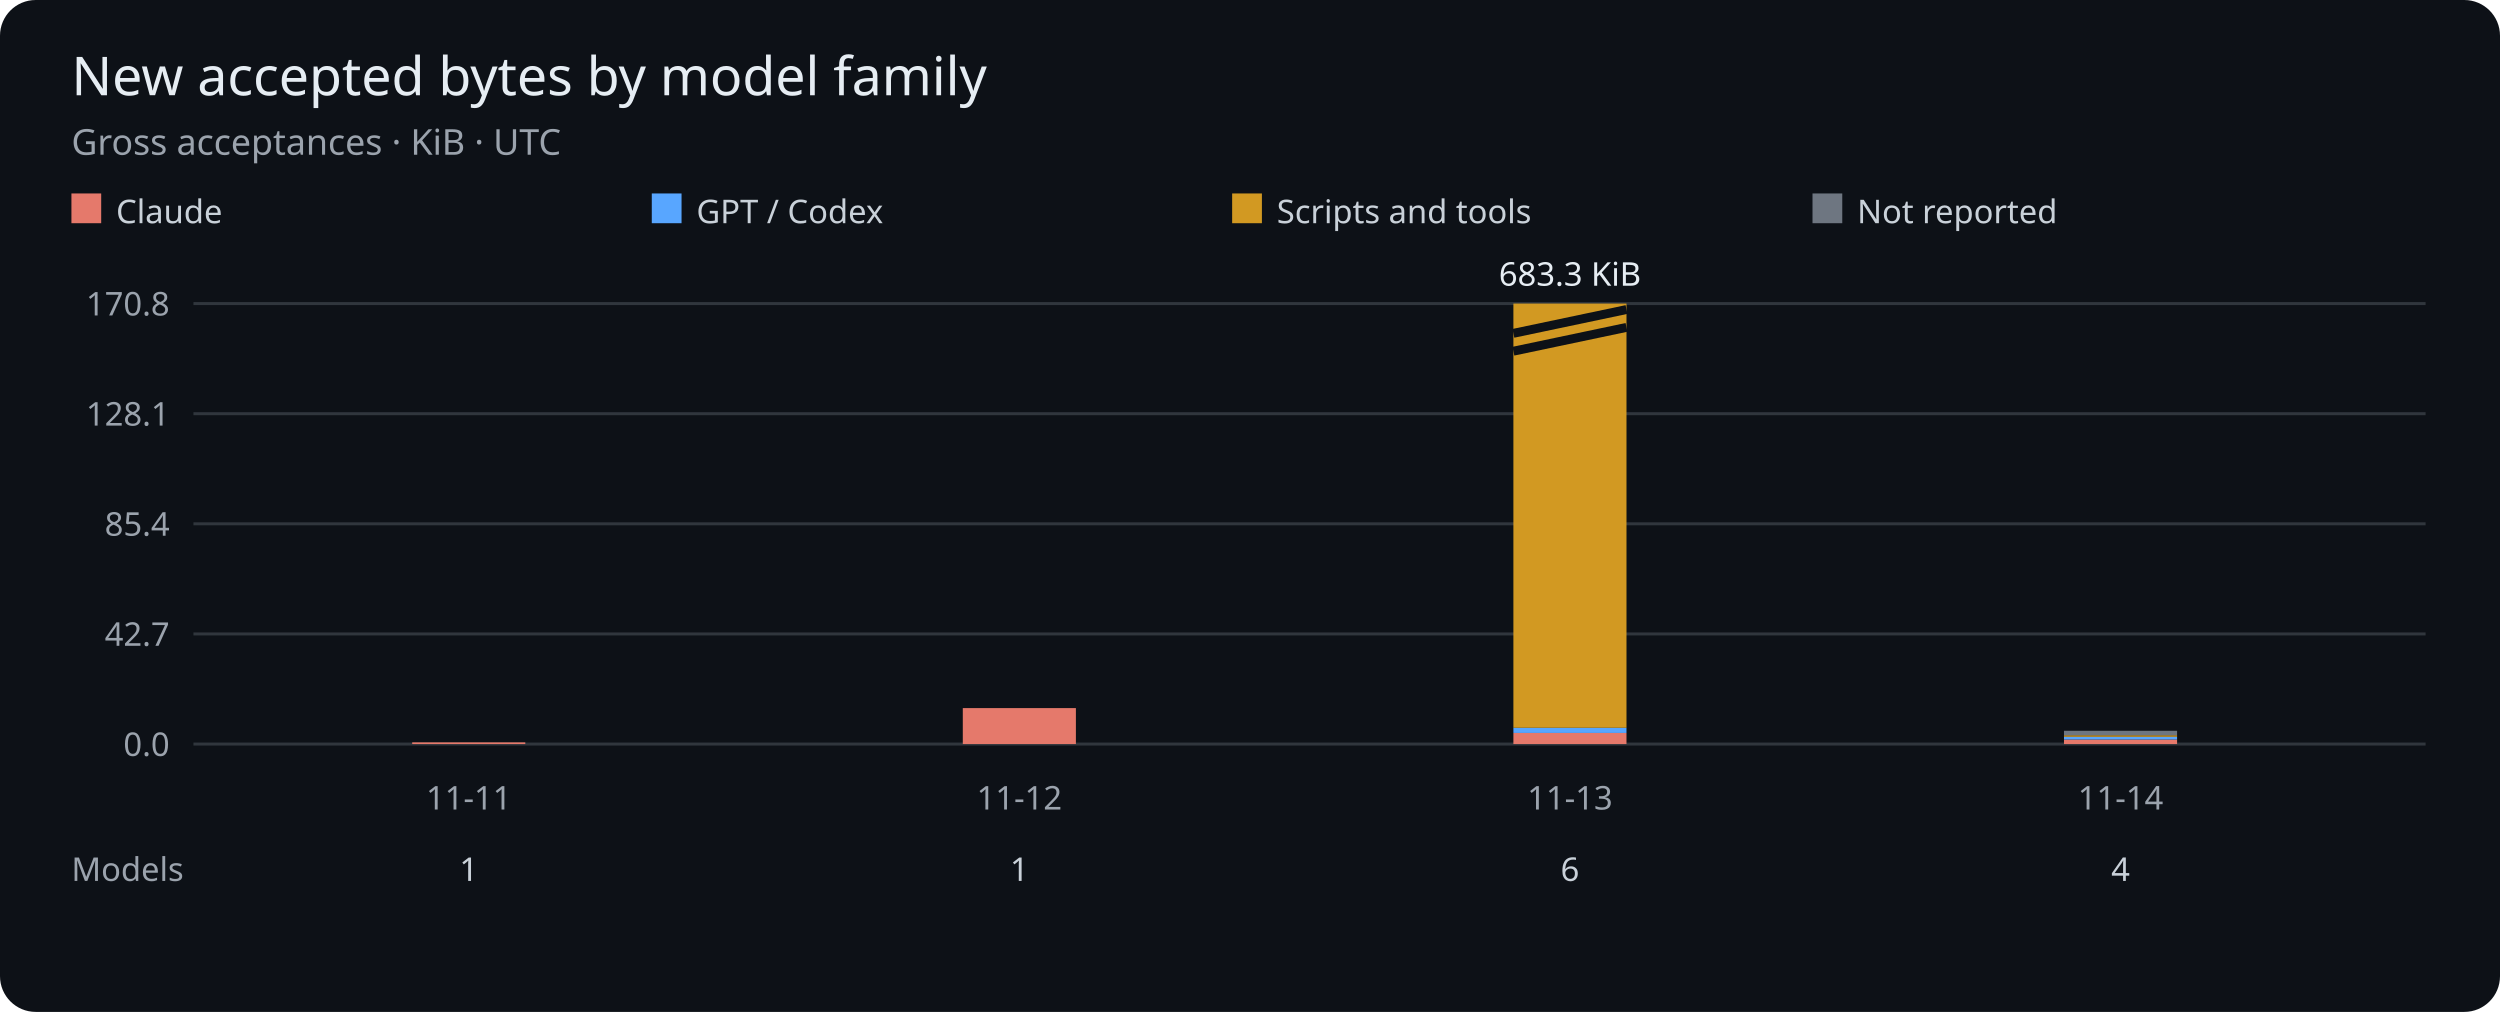
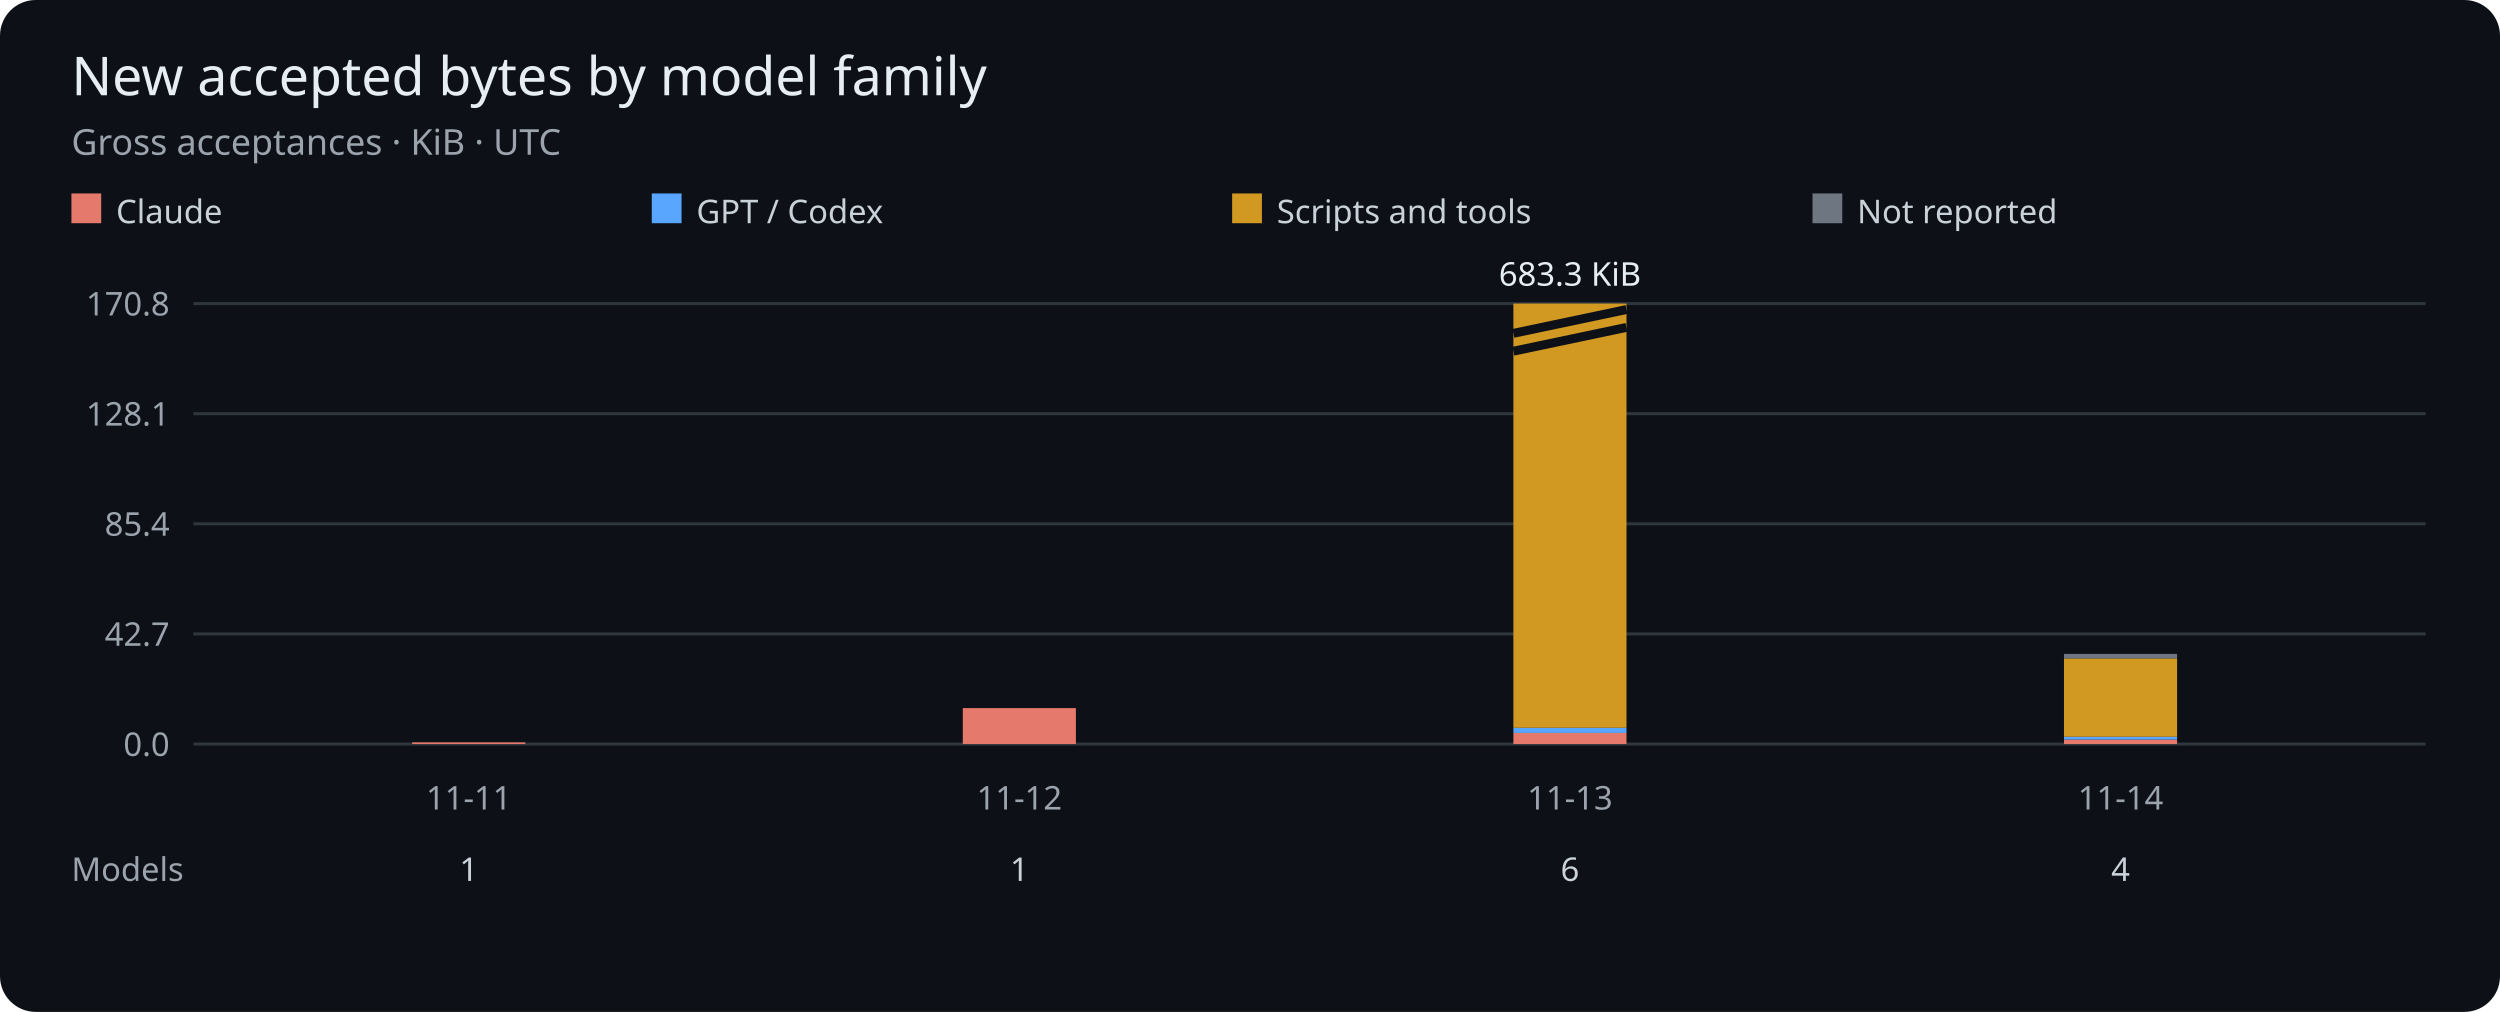
<svg xmlns="http://www.w3.org/2000/svg" viewBox="0 0 840 340" role="img" aria-label="Gross accepted bytes per UTC day by model family">
  <rect width="840" height="340" rx="12" fill="#0d1117" />
  <g font-family="sans-serif">
    <text x="24" y="32" fill="#e6edf3" font-size="18">New accepted bytes by model family</text>
    <text x="24" y="52" fill="#9ba3ad" font-size="12">Gross acceptances · KiB · UTC</text>
    <rect x="24" y="65" width="10" height="10" fill="#e5796b" />
    <text x="39" y="75" fill="#c9d1d9" font-size="11">Claude</text>
    <rect x="219" y="65" width="10" height="10" fill="#58a6ff" />
    <text x="234" y="75" fill="#c9d1d9" font-size="11">GPT / Codex</text>
    <rect x="414" y="65" width="10" height="10" fill="#d29922" />
    <text x="429" y="75" fill="#c9d1d9" font-size="11">Scripts and tools</text>
    <rect x="609" y="65" width="10" height="10" fill="#6e7681" />
    <text x="624" y="75" fill="#c9d1d9" font-size="11">Not reported</text>
    <path d="M65 250H815" stroke="#30363d" />
    <text x="57" y="254" fill="#9ba3ad" font-size="11" text-anchor="end">0.0</text>
    <path d="M65 213H815" stroke="#30363d" />
    <text x="57" y="217" fill="#9ba3ad" font-size="11" text-anchor="end">42.7</text>
    <path d="M65 176H815" stroke="#30363d" />
    <text x="57" y="180" fill="#9ba3ad" font-size="11" text-anchor="end">85.4</text>
    <path d="M65 139H815" stroke="#30363d" />
    <text x="57" y="143" fill="#9ba3ad" font-size="11" text-anchor="end">128.1</text>
    <path d="M65 102H815" stroke="#30363d" />
    <text x="57" y="106" fill="#9ba3ad" font-size="11" text-anchor="end">170.8</text>
    <rect x="138.50" y="249.43" width="38.00" height="0.57" fill="#e5796b" />
    <text x="157.50" y="272" fill="#9ba3ad" font-size="11" text-anchor="middle">11-11</text>
    <text x="157.50" y="296" fill="#c9d1d9" font-size="11" text-anchor="middle">1</text>
    <rect x="323.50" y="237.92" width="38.00" height="12.08" fill="#e5796b" />
    <text x="342.50" y="272" fill="#9ba3ad" font-size="11" text-anchor="middle">11-12</text>
    <text x="342.50" y="296" fill="#c9d1d9" font-size="11" text-anchor="middle">1</text>
    <rect x="508.50" y="246.28" width="38.00" height="3.72" fill="#e5796b" />
    <rect x="508.50" y="244.53" width="38.00" height="1.74" fill="#58a6ff" />
    <rect x="508.50" y="102.00" width="38.00" height="142.53" fill="#d29922" />
    <path d="M508.50 112 l38.00 -8 M508.50 118 l38.00 -8" stroke="#0d1117" stroke-width="3" />
    <text x="527.50" y="96" fill="#e6edf3" font-size="11" text-anchor="middle">683.3 KiB</text>
    <text x="527.50" y="272" fill="#9ba3ad" font-size="11" text-anchor="middle">11-13</text>
    <text x="527.50" y="296" fill="#c9d1d9" font-size="11" text-anchor="middle">6</text>
    <rect x="693.50" y="248.48" width="38.00" height="1.52" fill="#e5796b" />
    <rect x="693.50" y="247.56" width="38.00" height="0.92" fill="#58a6ff" />
-     <rect x="693.50" y="247.04" width="38.00" height="0.52" fill="#d29922" />
-     <rect x="693.50" y="245.54" width="38.00" height="1.50" fill="#6e7681" />
+     <rect x="693.50" y="221.21" width="38.00" height="26.35" fill="#d29922" />
+     <rect x="693.50" y="219.71" width="38.00" height="1.50" fill="#6e7681" />
    <text x="712.50" y="272" fill="#9ba3ad" font-size="11" text-anchor="middle">11-14</text>
    <text x="712.50" y="296" fill="#c9d1d9" font-size="11" text-anchor="middle">4</text>
    <text x="24" y="296" fill="#9ba3ad" font-size="11">Models</text>
  </g>
</svg>
